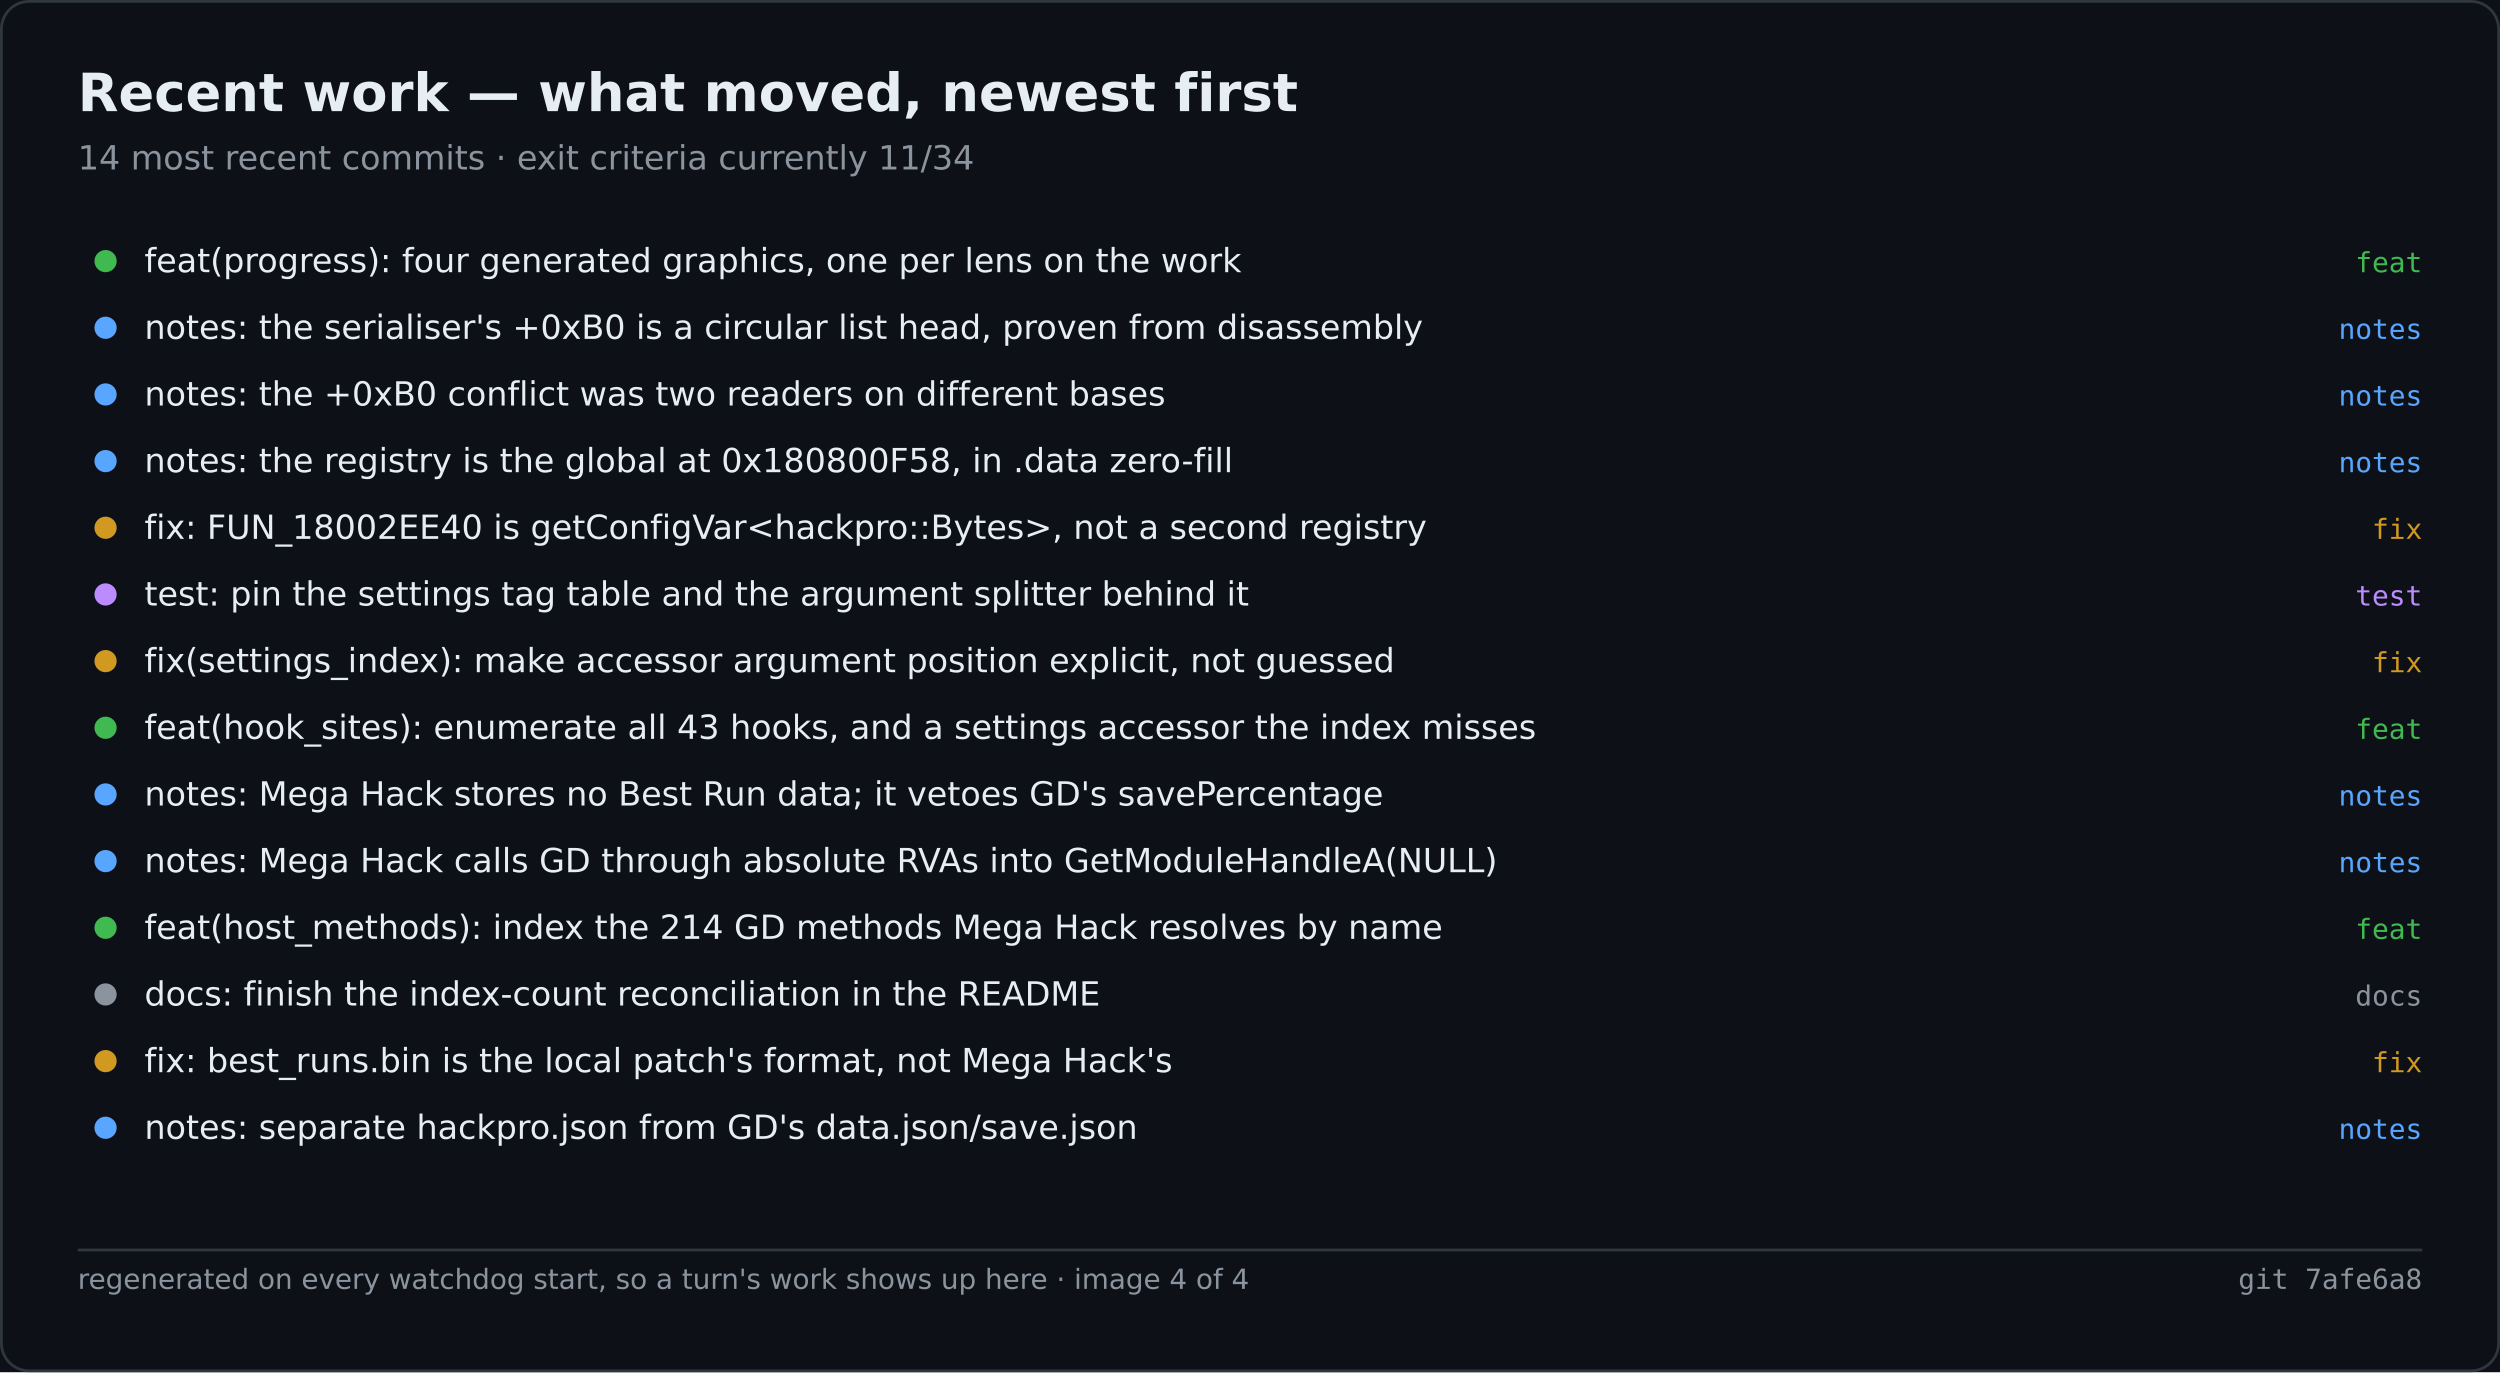
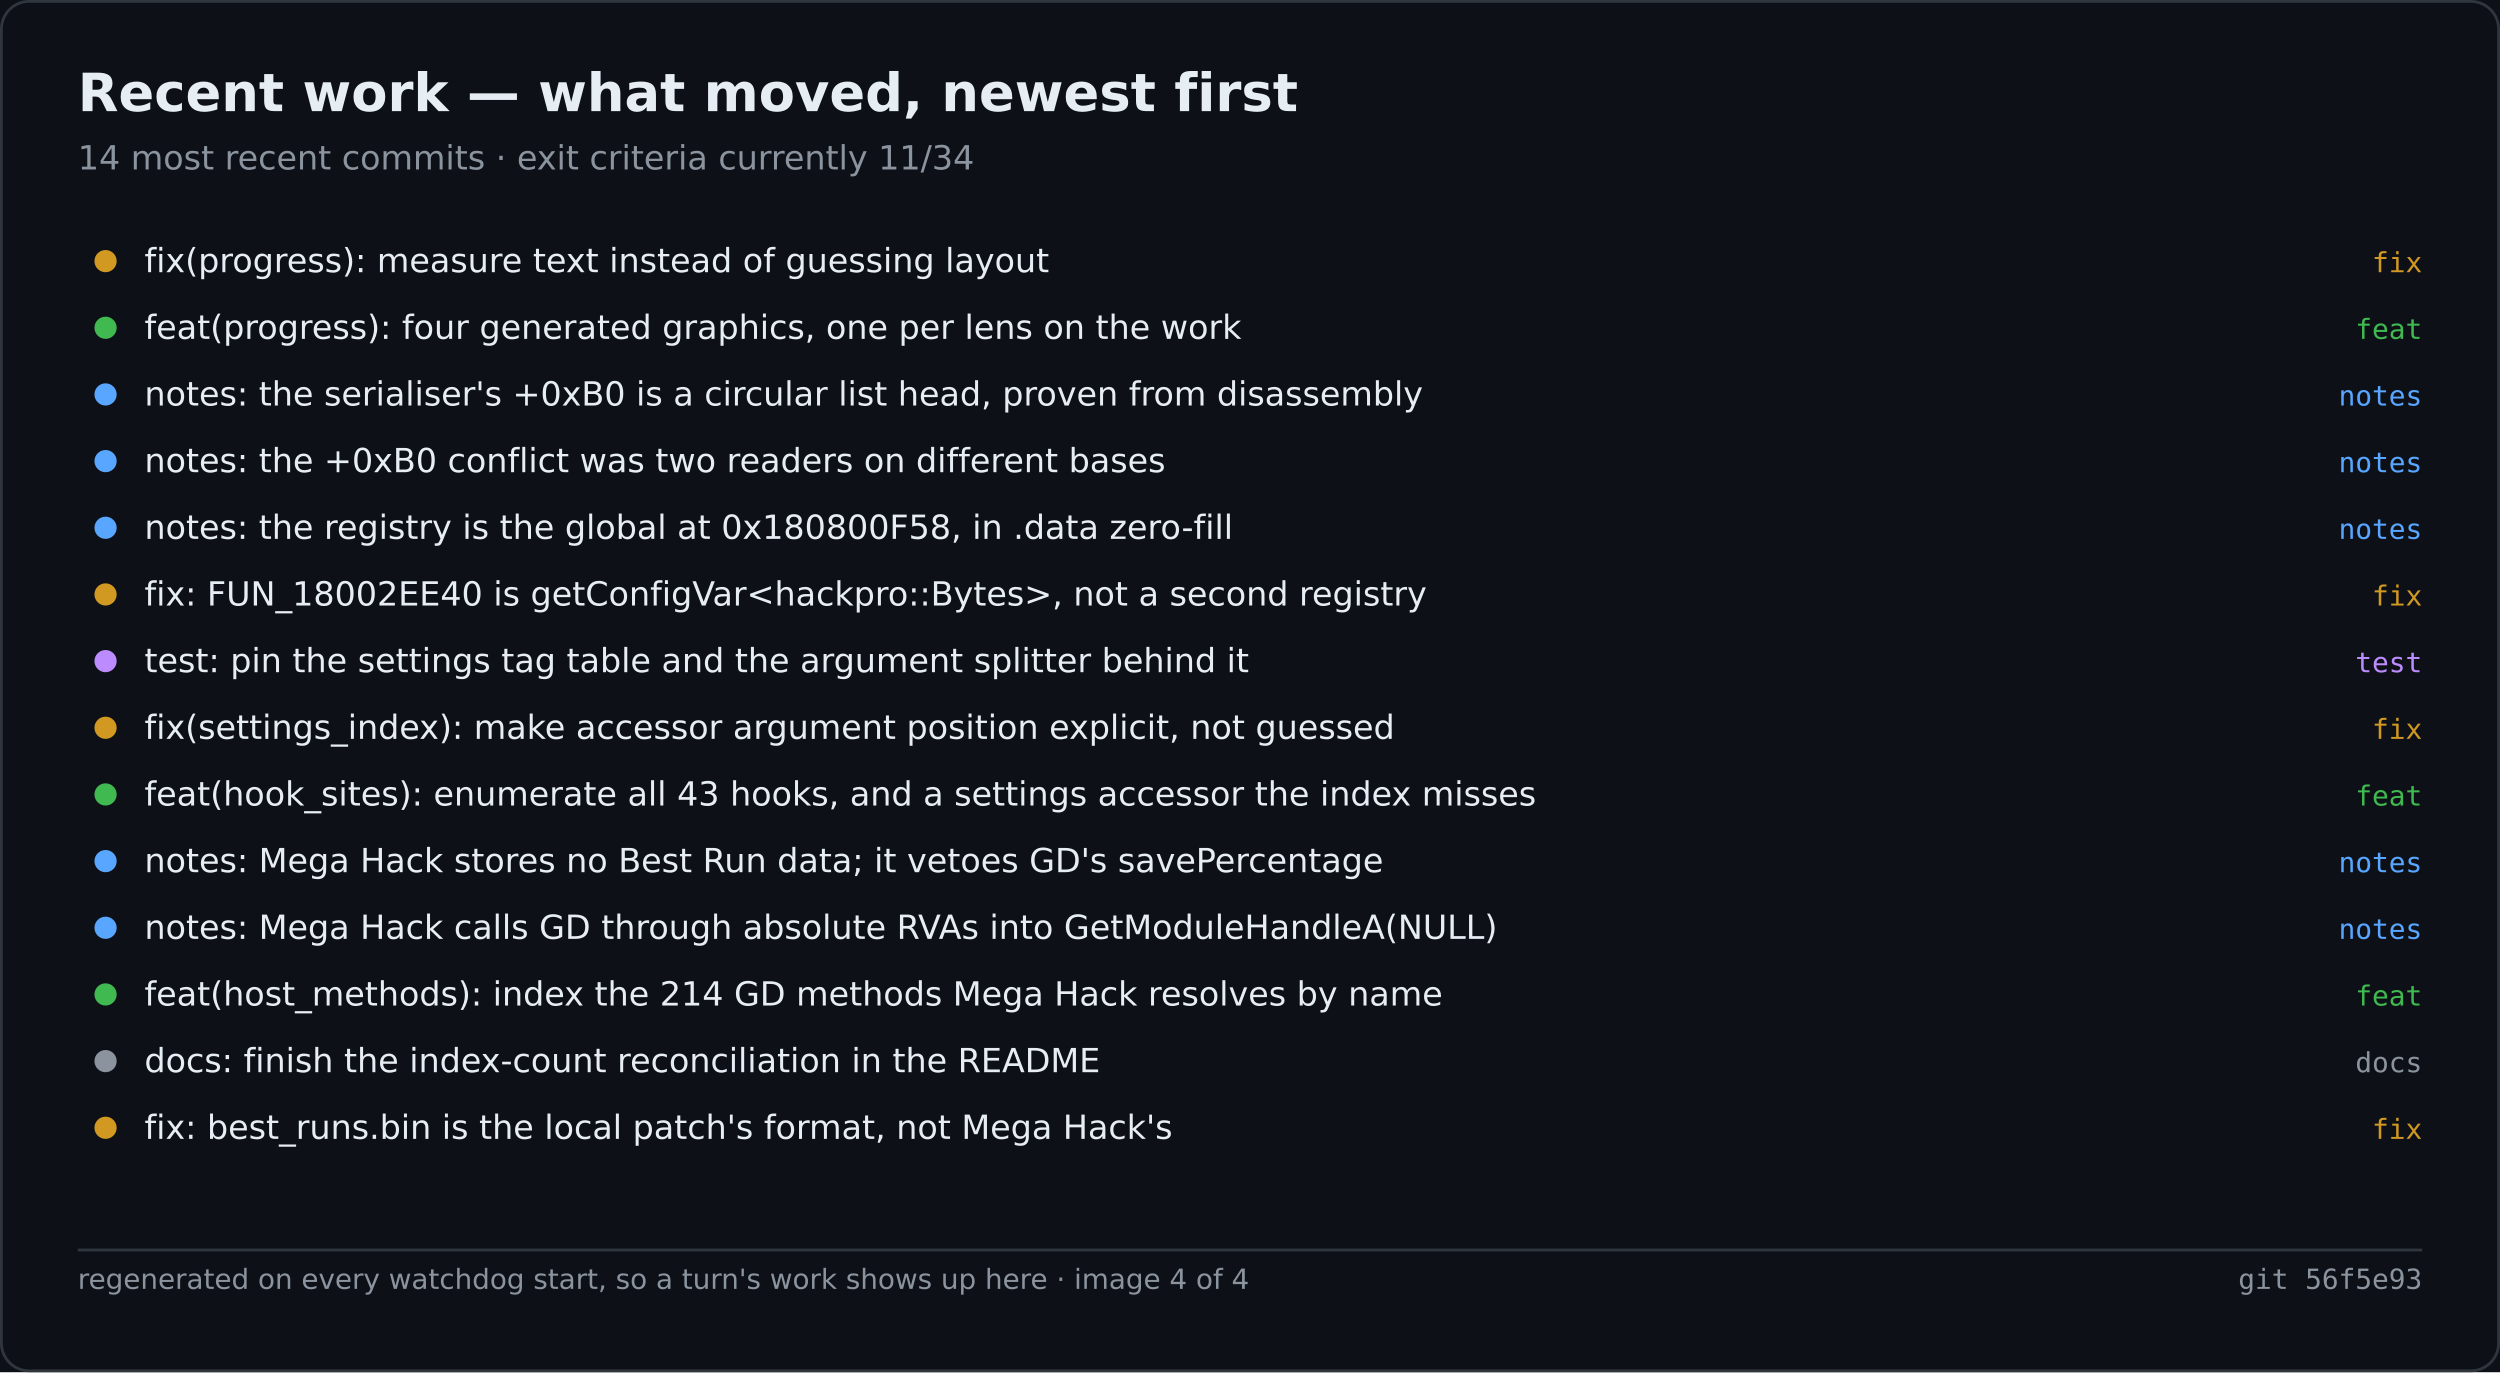
<svg xmlns="http://www.w3.org/2000/svg" width="900" height="494" viewBox="0 0 900 494" role="img" aria-label="Recent work — what moved, newest first">
  <rect width="900" height="494" fill="#0d1117" />
  <rect x="0.5" y="0.5" width="899" height="493" fill="none" stroke="#30363d" rx="10" />
  <text x="28" y="40" font-family="Segoe UI,DejaVu Sans,Helvetica,sans-serif" font-size="19" font-weight="600" fill="#e6edf3">Recent work — what moved, newest first</text>
  <text x="28" y="61" font-family="Segoe UI,DejaVu Sans,Helvetica,sans-serif" font-size="12" fill="#8b949e">14 most recent commits · exit criteria currently 11/34</text>
-   <circle cx="38.0" cy="94.0" r="4" fill="#3fb950" />
-   <text x="52.0" y="98.0" font-family="Segoe UI,DejaVu Sans,Helvetica,sans-serif" font-size="12" fill="#e6edf3">feat(progress): four generated graphics, one per lens on the work</text>
-   <text x="872.0" y="98.0" font-family="Cascadia Mono,Consolas,DejaVu Sans Mono,monospace" font-size="10" fill="#3fb950" text-anchor="end">feat</text>
-   <circle cx="38.0" cy="118.0" r="4" fill="#58a6ff" />
-   <text x="52.0" y="122.0" font-family="Segoe UI,DejaVu Sans,Helvetica,sans-serif" font-size="12" fill="#e6edf3">notes: the serialiser's +0xB0 is a circular list head, proven from disassembly</text>
-   <text x="872.0" y="122.0" font-family="Cascadia Mono,Consolas,DejaVu Sans Mono,monospace" font-size="10" fill="#58a6ff" text-anchor="end">notes</text>
+   <circle cx="38.0" cy="94.0" r="4" fill="#d29922" />
+   <text x="52.0" y="98.0" font-family="Segoe UI,DejaVu Sans,Helvetica,sans-serif" font-size="12" fill="#e6edf3">fix(progress): measure text instead of guessing layout</text>
+   <text x="872.0" y="98.0" font-family="Cascadia Mono,Consolas,DejaVu Sans Mono,monospace" font-size="10" fill="#d29922" text-anchor="end">fix</text>
+   <circle cx="38.0" cy="118.0" r="4" fill="#3fb950" />
+   <text x="52.0" y="122.0" font-family="Segoe UI,DejaVu Sans,Helvetica,sans-serif" font-size="12" fill="#e6edf3">feat(progress): four generated graphics, one per lens on the work</text>
+   <text x="872.0" y="122.0" font-family="Cascadia Mono,Consolas,DejaVu Sans Mono,monospace" font-size="10" fill="#3fb950" text-anchor="end">feat</text>
  <circle cx="38.0" cy="142.0" r="4" fill="#58a6ff" />
-   <text x="52.0" y="146.0" font-family="Segoe UI,DejaVu Sans,Helvetica,sans-serif" font-size="12" fill="#e6edf3">notes: the +0xB0 conflict was two readers on different bases</text>
+   <text x="52.0" y="146.0" font-family="Segoe UI,DejaVu Sans,Helvetica,sans-serif" font-size="12" fill="#e6edf3">notes: the serialiser's +0xB0 is a circular list head, proven from disassembly</text>
  <text x="872.0" y="146.0" font-family="Cascadia Mono,Consolas,DejaVu Sans Mono,monospace" font-size="10" fill="#58a6ff" text-anchor="end">notes</text>
  <circle cx="38.0" cy="166.0" r="4" fill="#58a6ff" />
-   <text x="52.0" y="170.0" font-family="Segoe UI,DejaVu Sans,Helvetica,sans-serif" font-size="12" fill="#e6edf3">notes: the registry is the global at 0x180800F58, in .data zero-fill</text>
+   <text x="52.0" y="170.0" font-family="Segoe UI,DejaVu Sans,Helvetica,sans-serif" font-size="12" fill="#e6edf3">notes: the +0xB0 conflict was two readers on different bases</text>
  <text x="872.0" y="170.0" font-family="Cascadia Mono,Consolas,DejaVu Sans Mono,monospace" font-size="10" fill="#58a6ff" text-anchor="end">notes</text>
-   <circle cx="38.0" cy="190.0" r="4" fill="#d29922" />
-   <text x="52.0" y="194.0" font-family="Segoe UI,DejaVu Sans,Helvetica,sans-serif" font-size="12" fill="#e6edf3">fix: FUN_18002EE40 is getConfigVar&lt;hackpro::Bytes&gt;, not a second registry</text>
-   <text x="872.0" y="194.0" font-family="Cascadia Mono,Consolas,DejaVu Sans Mono,monospace" font-size="10" fill="#d29922" text-anchor="end">fix</text>
-   <circle cx="38.0" cy="214.0" r="4" fill="#bc8cff" />
-   <text x="52.0" y="218.0" font-family="Segoe UI,DejaVu Sans,Helvetica,sans-serif" font-size="12" fill="#e6edf3">test: pin the settings tag table and the argument splitter behind it</text>
-   <text x="872.0" y="218.0" font-family="Cascadia Mono,Consolas,DejaVu Sans Mono,monospace" font-size="10" fill="#bc8cff" text-anchor="end">test</text>
-   <circle cx="38.0" cy="238.0" r="4" fill="#d29922" />
-   <text x="52.0" y="242.0" font-family="Segoe UI,DejaVu Sans,Helvetica,sans-serif" font-size="12" fill="#e6edf3">fix(settings_index): make accessor argument position explicit, not guessed</text>
-   <text x="872.0" y="242.0" font-family="Cascadia Mono,Consolas,DejaVu Sans Mono,monospace" font-size="10" fill="#d29922" text-anchor="end">fix</text>
-   <circle cx="38.0" cy="262.0" r="4" fill="#3fb950" />
-   <text x="52.0" y="266.0" font-family="Segoe UI,DejaVu Sans,Helvetica,sans-serif" font-size="12" fill="#e6edf3">feat(hook_sites): enumerate all 43 hooks, and a settings accessor the index misses</text>
-   <text x="872.0" y="266.0" font-family="Cascadia Mono,Consolas,DejaVu Sans Mono,monospace" font-size="10" fill="#3fb950" text-anchor="end">feat</text>
-   <circle cx="38.0" cy="286.0" r="4" fill="#58a6ff" />
-   <text x="52.0" y="290.0" font-family="Segoe UI,DejaVu Sans,Helvetica,sans-serif" font-size="12" fill="#e6edf3">notes: Mega Hack stores no Best Run data; it vetoes GD's savePercentage</text>
-   <text x="872.0" y="290.0" font-family="Cascadia Mono,Consolas,DejaVu Sans Mono,monospace" font-size="10" fill="#58a6ff" text-anchor="end">notes</text>
+   <circle cx="38.0" cy="190.0" r="4" fill="#58a6ff" />
+   <text x="52.0" y="194.0" font-family="Segoe UI,DejaVu Sans,Helvetica,sans-serif" font-size="12" fill="#e6edf3">notes: the registry is the global at 0x180800F58, in .data zero-fill</text>
+   <text x="872.0" y="194.0" font-family="Cascadia Mono,Consolas,DejaVu Sans Mono,monospace" font-size="10" fill="#58a6ff" text-anchor="end">notes</text>
+   <circle cx="38.0" cy="214.0" r="4" fill="#d29922" />
+   <text x="52.0" y="218.0" font-family="Segoe UI,DejaVu Sans,Helvetica,sans-serif" font-size="12" fill="#e6edf3">fix: FUN_18002EE40 is getConfigVar&lt;hackpro::Bytes&gt;, not a second registry</text>
+   <text x="872.0" y="218.0" font-family="Cascadia Mono,Consolas,DejaVu Sans Mono,monospace" font-size="10" fill="#d29922" text-anchor="end">fix</text>
+   <circle cx="38.0" cy="238.0" r="4" fill="#bc8cff" />
+   <text x="52.0" y="242.0" font-family="Segoe UI,DejaVu Sans,Helvetica,sans-serif" font-size="12" fill="#e6edf3">test: pin the settings tag table and the argument splitter behind it</text>
+   <text x="872.0" y="242.0" font-family="Cascadia Mono,Consolas,DejaVu Sans Mono,monospace" font-size="10" fill="#bc8cff" text-anchor="end">test</text>
+   <circle cx="38.0" cy="262.0" r="4" fill="#d29922" />
+   <text x="52.0" y="266.0" font-family="Segoe UI,DejaVu Sans,Helvetica,sans-serif" font-size="12" fill="#e6edf3">fix(settings_index): make accessor argument position explicit, not guessed</text>
+   <text x="872.0" y="266.0" font-family="Cascadia Mono,Consolas,DejaVu Sans Mono,monospace" font-size="10" fill="#d29922" text-anchor="end">fix</text>
+   <circle cx="38.0" cy="286.0" r="4" fill="#3fb950" />
+   <text x="52.0" y="290.0" font-family="Segoe UI,DejaVu Sans,Helvetica,sans-serif" font-size="12" fill="#e6edf3">feat(hook_sites): enumerate all 43 hooks, and a settings accessor the index misses</text>
+   <text x="872.0" y="290.0" font-family="Cascadia Mono,Consolas,DejaVu Sans Mono,monospace" font-size="10" fill="#3fb950" text-anchor="end">feat</text>
  <circle cx="38.0" cy="310.0" r="4" fill="#58a6ff" />
-   <text x="52.0" y="314.0" font-family="Segoe UI,DejaVu Sans,Helvetica,sans-serif" font-size="12" fill="#e6edf3">notes: Mega Hack calls GD through absolute RVAs into GetModuleHandleA(NULL)</text>
+   <text x="52.0" y="314.0" font-family="Segoe UI,DejaVu Sans,Helvetica,sans-serif" font-size="12" fill="#e6edf3">notes: Mega Hack stores no Best Run data; it vetoes GD's savePercentage</text>
  <text x="872.0" y="314.0" font-family="Cascadia Mono,Consolas,DejaVu Sans Mono,monospace" font-size="10" fill="#58a6ff" text-anchor="end">notes</text>
-   <circle cx="38.0" cy="334.0" r="4" fill="#3fb950" />
-   <text x="52.0" y="338.0" font-family="Segoe UI,DejaVu Sans,Helvetica,sans-serif" font-size="12" fill="#e6edf3">feat(host_methods): index the 214 GD methods Mega Hack resolves by name</text>
-   <text x="872.0" y="338.0" font-family="Cascadia Mono,Consolas,DejaVu Sans Mono,monospace" font-size="10" fill="#3fb950" text-anchor="end">feat</text>
-   <circle cx="38.0" cy="358.0" r="4" fill="#8b949e" />
-   <text x="52.0" y="362.0" font-family="Segoe UI,DejaVu Sans,Helvetica,sans-serif" font-size="12" fill="#e6edf3">docs: finish the index-count reconciliation in the README</text>
-   <text x="872.0" y="362.0" font-family="Cascadia Mono,Consolas,DejaVu Sans Mono,monospace" font-size="10" fill="#8b949e" text-anchor="end">docs</text>
-   <circle cx="38.0" cy="382.0" r="4" fill="#d29922" />
-   <text x="52.0" y="386.0" font-family="Segoe UI,DejaVu Sans,Helvetica,sans-serif" font-size="12" fill="#e6edf3">fix: best_runs.bin is the local patch's format, not Mega Hack's</text>
-   <text x="872.0" y="386.0" font-family="Cascadia Mono,Consolas,DejaVu Sans Mono,monospace" font-size="10" fill="#d29922" text-anchor="end">fix</text>
-   <circle cx="38.0" cy="406.0" r="4" fill="#58a6ff" />
-   <text x="52.0" y="410.0" font-family="Segoe UI,DejaVu Sans,Helvetica,sans-serif" font-size="12" fill="#e6edf3">notes: separate hackpro.json from GD's data.json/save.json</text>
-   <text x="872.0" y="410.0" font-family="Cascadia Mono,Consolas,DejaVu Sans Mono,monospace" font-size="10" fill="#58a6ff" text-anchor="end">notes</text>
+   <circle cx="38.0" cy="334.0" r="4" fill="#58a6ff" />
+   <text x="52.0" y="338.0" font-family="Segoe UI,DejaVu Sans,Helvetica,sans-serif" font-size="12" fill="#e6edf3">notes: Mega Hack calls GD through absolute RVAs into GetModuleHandleA(NULL)</text>
+   <text x="872.0" y="338.0" font-family="Cascadia Mono,Consolas,DejaVu Sans Mono,monospace" font-size="10" fill="#58a6ff" text-anchor="end">notes</text>
+   <circle cx="38.0" cy="358.0" r="4" fill="#3fb950" />
+   <text x="52.0" y="362.0" font-family="Segoe UI,DejaVu Sans,Helvetica,sans-serif" font-size="12" fill="#e6edf3">feat(host_methods): index the 214 GD methods Mega Hack resolves by name</text>
+   <text x="872.0" y="362.0" font-family="Cascadia Mono,Consolas,DejaVu Sans Mono,monospace" font-size="10" fill="#3fb950" text-anchor="end">feat</text>
+   <circle cx="38.0" cy="382.0" r="4" fill="#8b949e" />
+   <text x="52.0" y="386.0" font-family="Segoe UI,DejaVu Sans,Helvetica,sans-serif" font-size="12" fill="#e6edf3">docs: finish the index-count reconciliation in the README</text>
+   <text x="872.0" y="386.0" font-family="Cascadia Mono,Consolas,DejaVu Sans Mono,monospace" font-size="10" fill="#8b949e" text-anchor="end">docs</text>
+   <circle cx="38.0" cy="406.0" r="4" fill="#d29922" />
+   <text x="52.0" y="410.0" font-family="Segoe UI,DejaVu Sans,Helvetica,sans-serif" font-size="12" fill="#e6edf3">fix: best_runs.bin is the local patch's format, not Mega Hack's</text>
+   <text x="872.0" y="410.0" font-family="Cascadia Mono,Consolas,DejaVu Sans Mono,monospace" font-size="10" fill="#d29922" text-anchor="end">fix</text>
  <line x1="28.0" y1="450.0" x2="872.0" y2="450.0" stroke="#30363d" stroke-width="1" />
  <text x="28.0" y="464.0" font-family="Segoe UI,DejaVu Sans,Helvetica,sans-serif" font-size="10" fill="#8b949e">regenerated on every watchdog start, so a turn's work shows up here · image 4 of 4</text>
-   <text x="872.0" y="464.0" font-family="Cascadia Mono,Consolas,DejaVu Sans Mono,monospace" font-size="10" fill="#8b949e" text-anchor="end">git 7afe6a8</text>
+   <text x="872.0" y="464.0" font-family="Cascadia Mono,Consolas,DejaVu Sans Mono,monospace" font-size="10" fill="#8b949e" text-anchor="end">git 56f5e93</text>
</svg>
